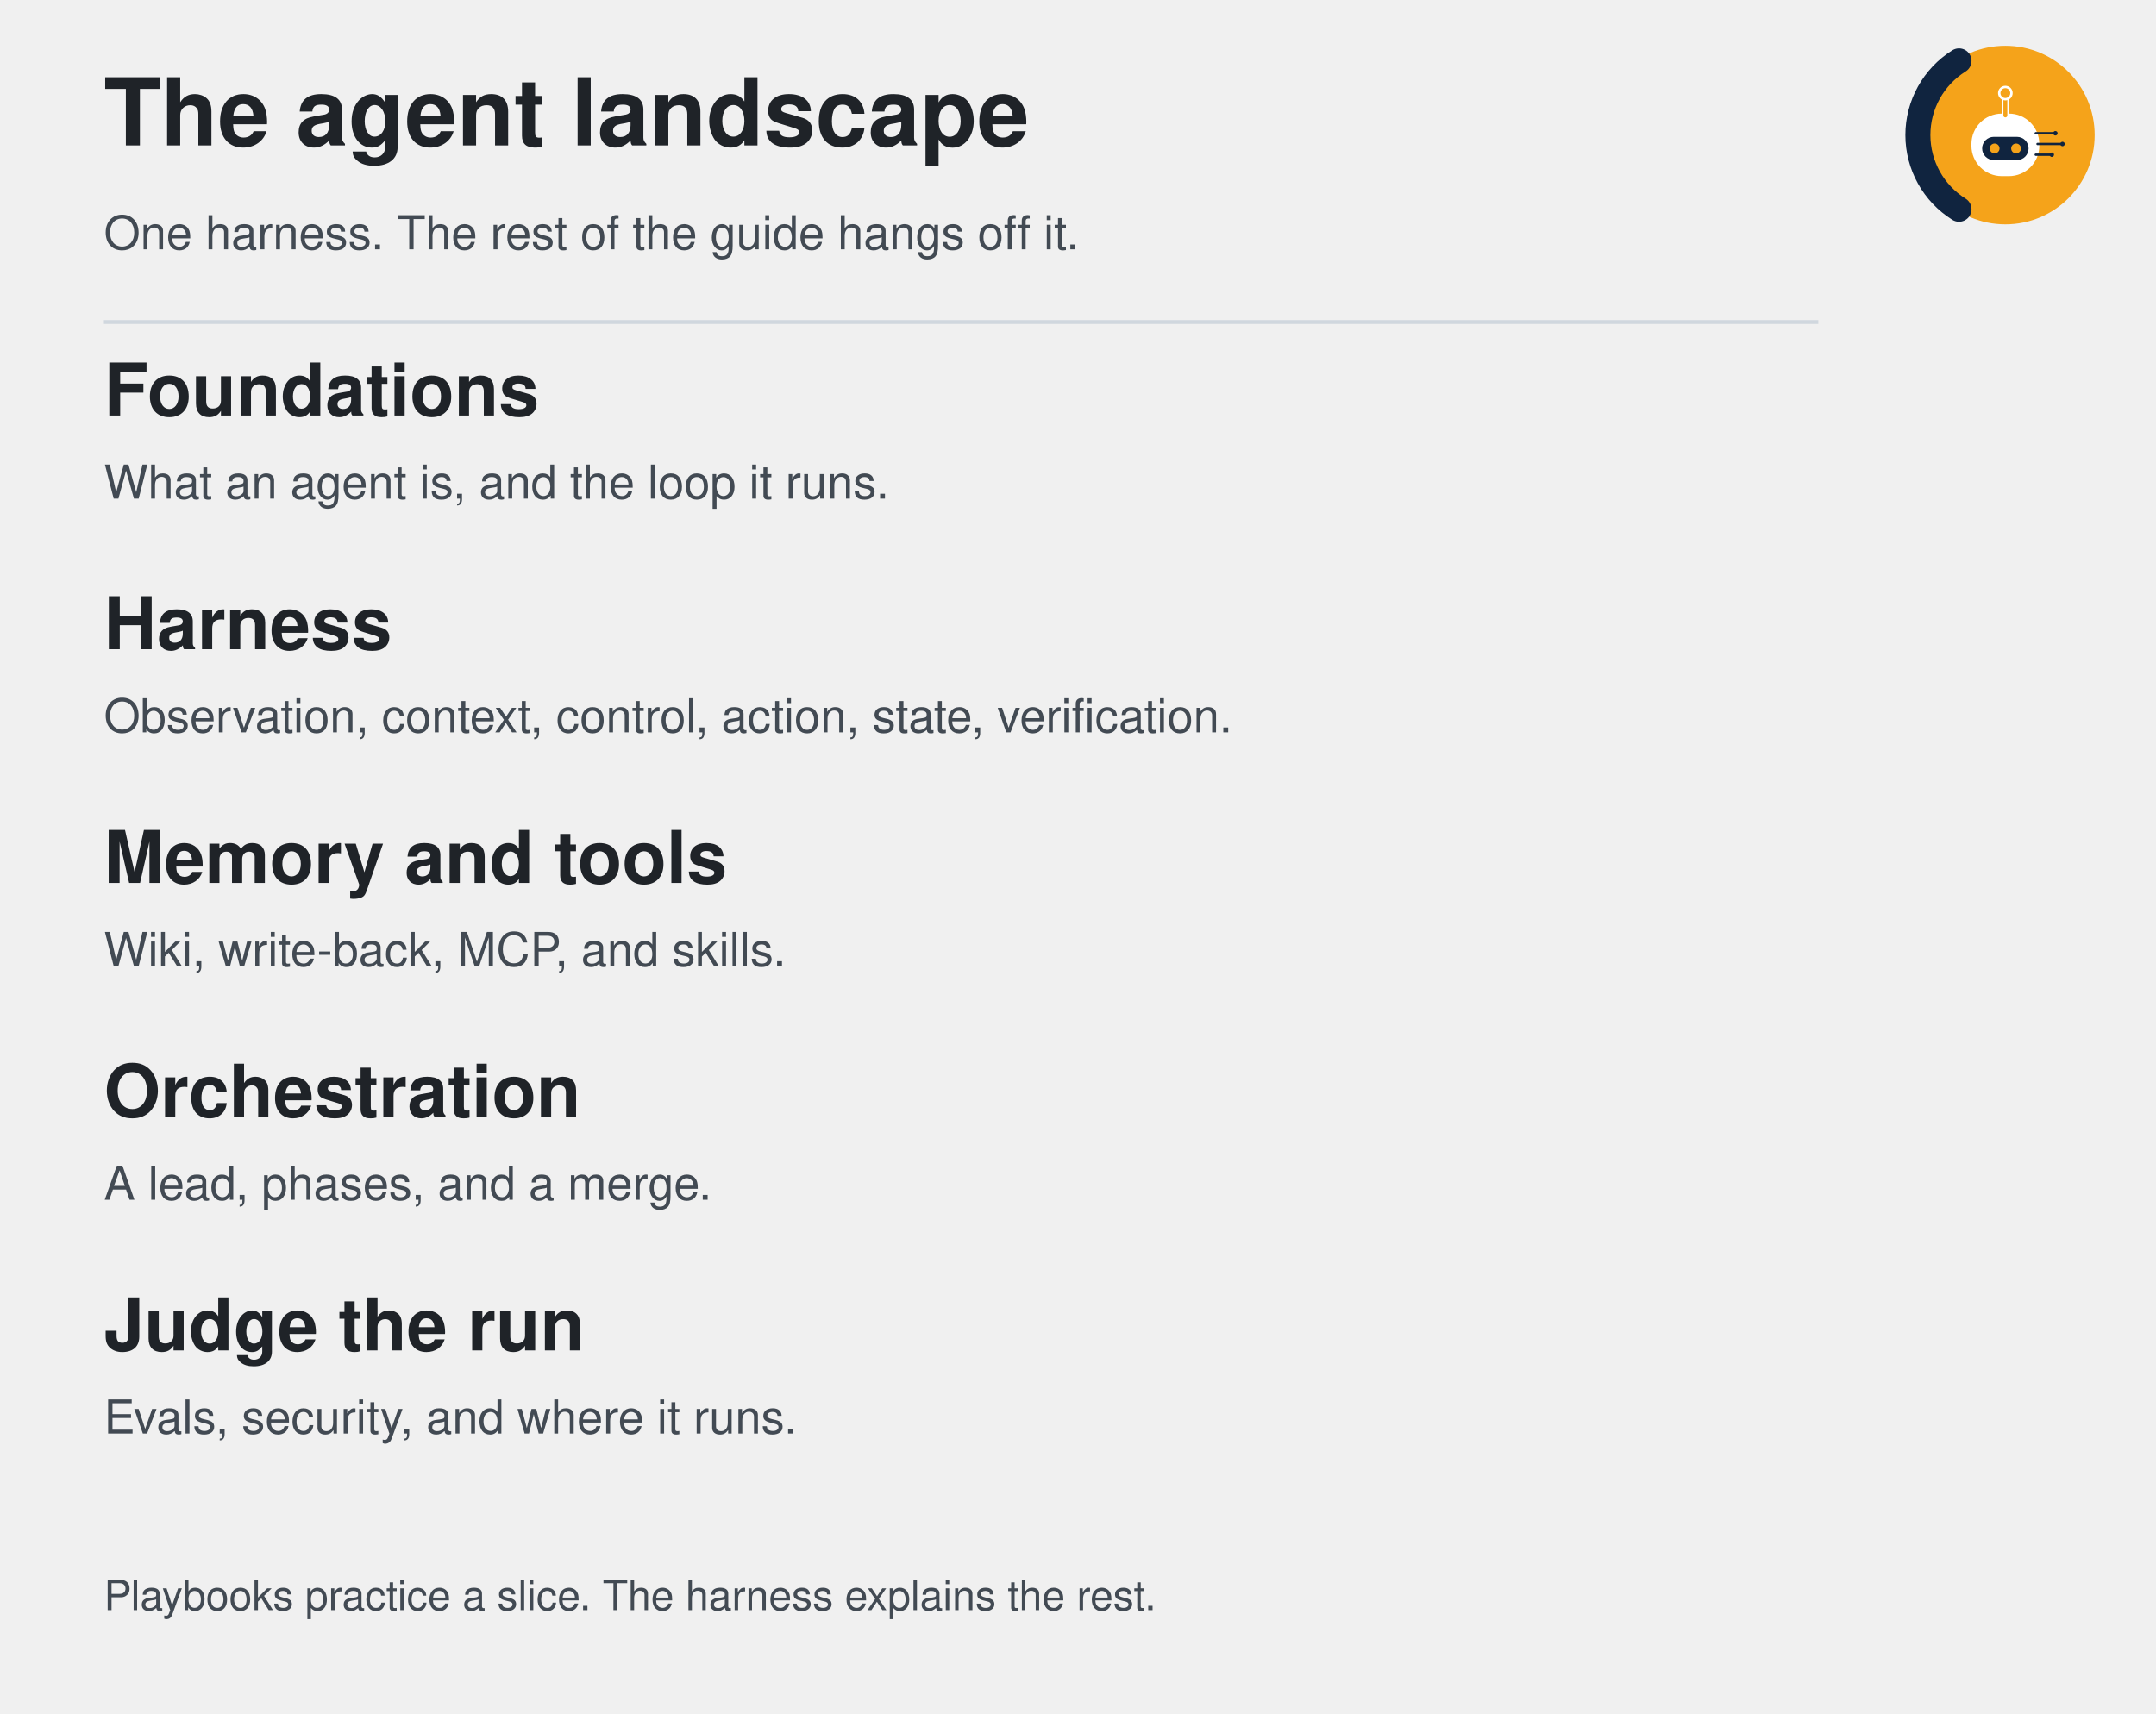
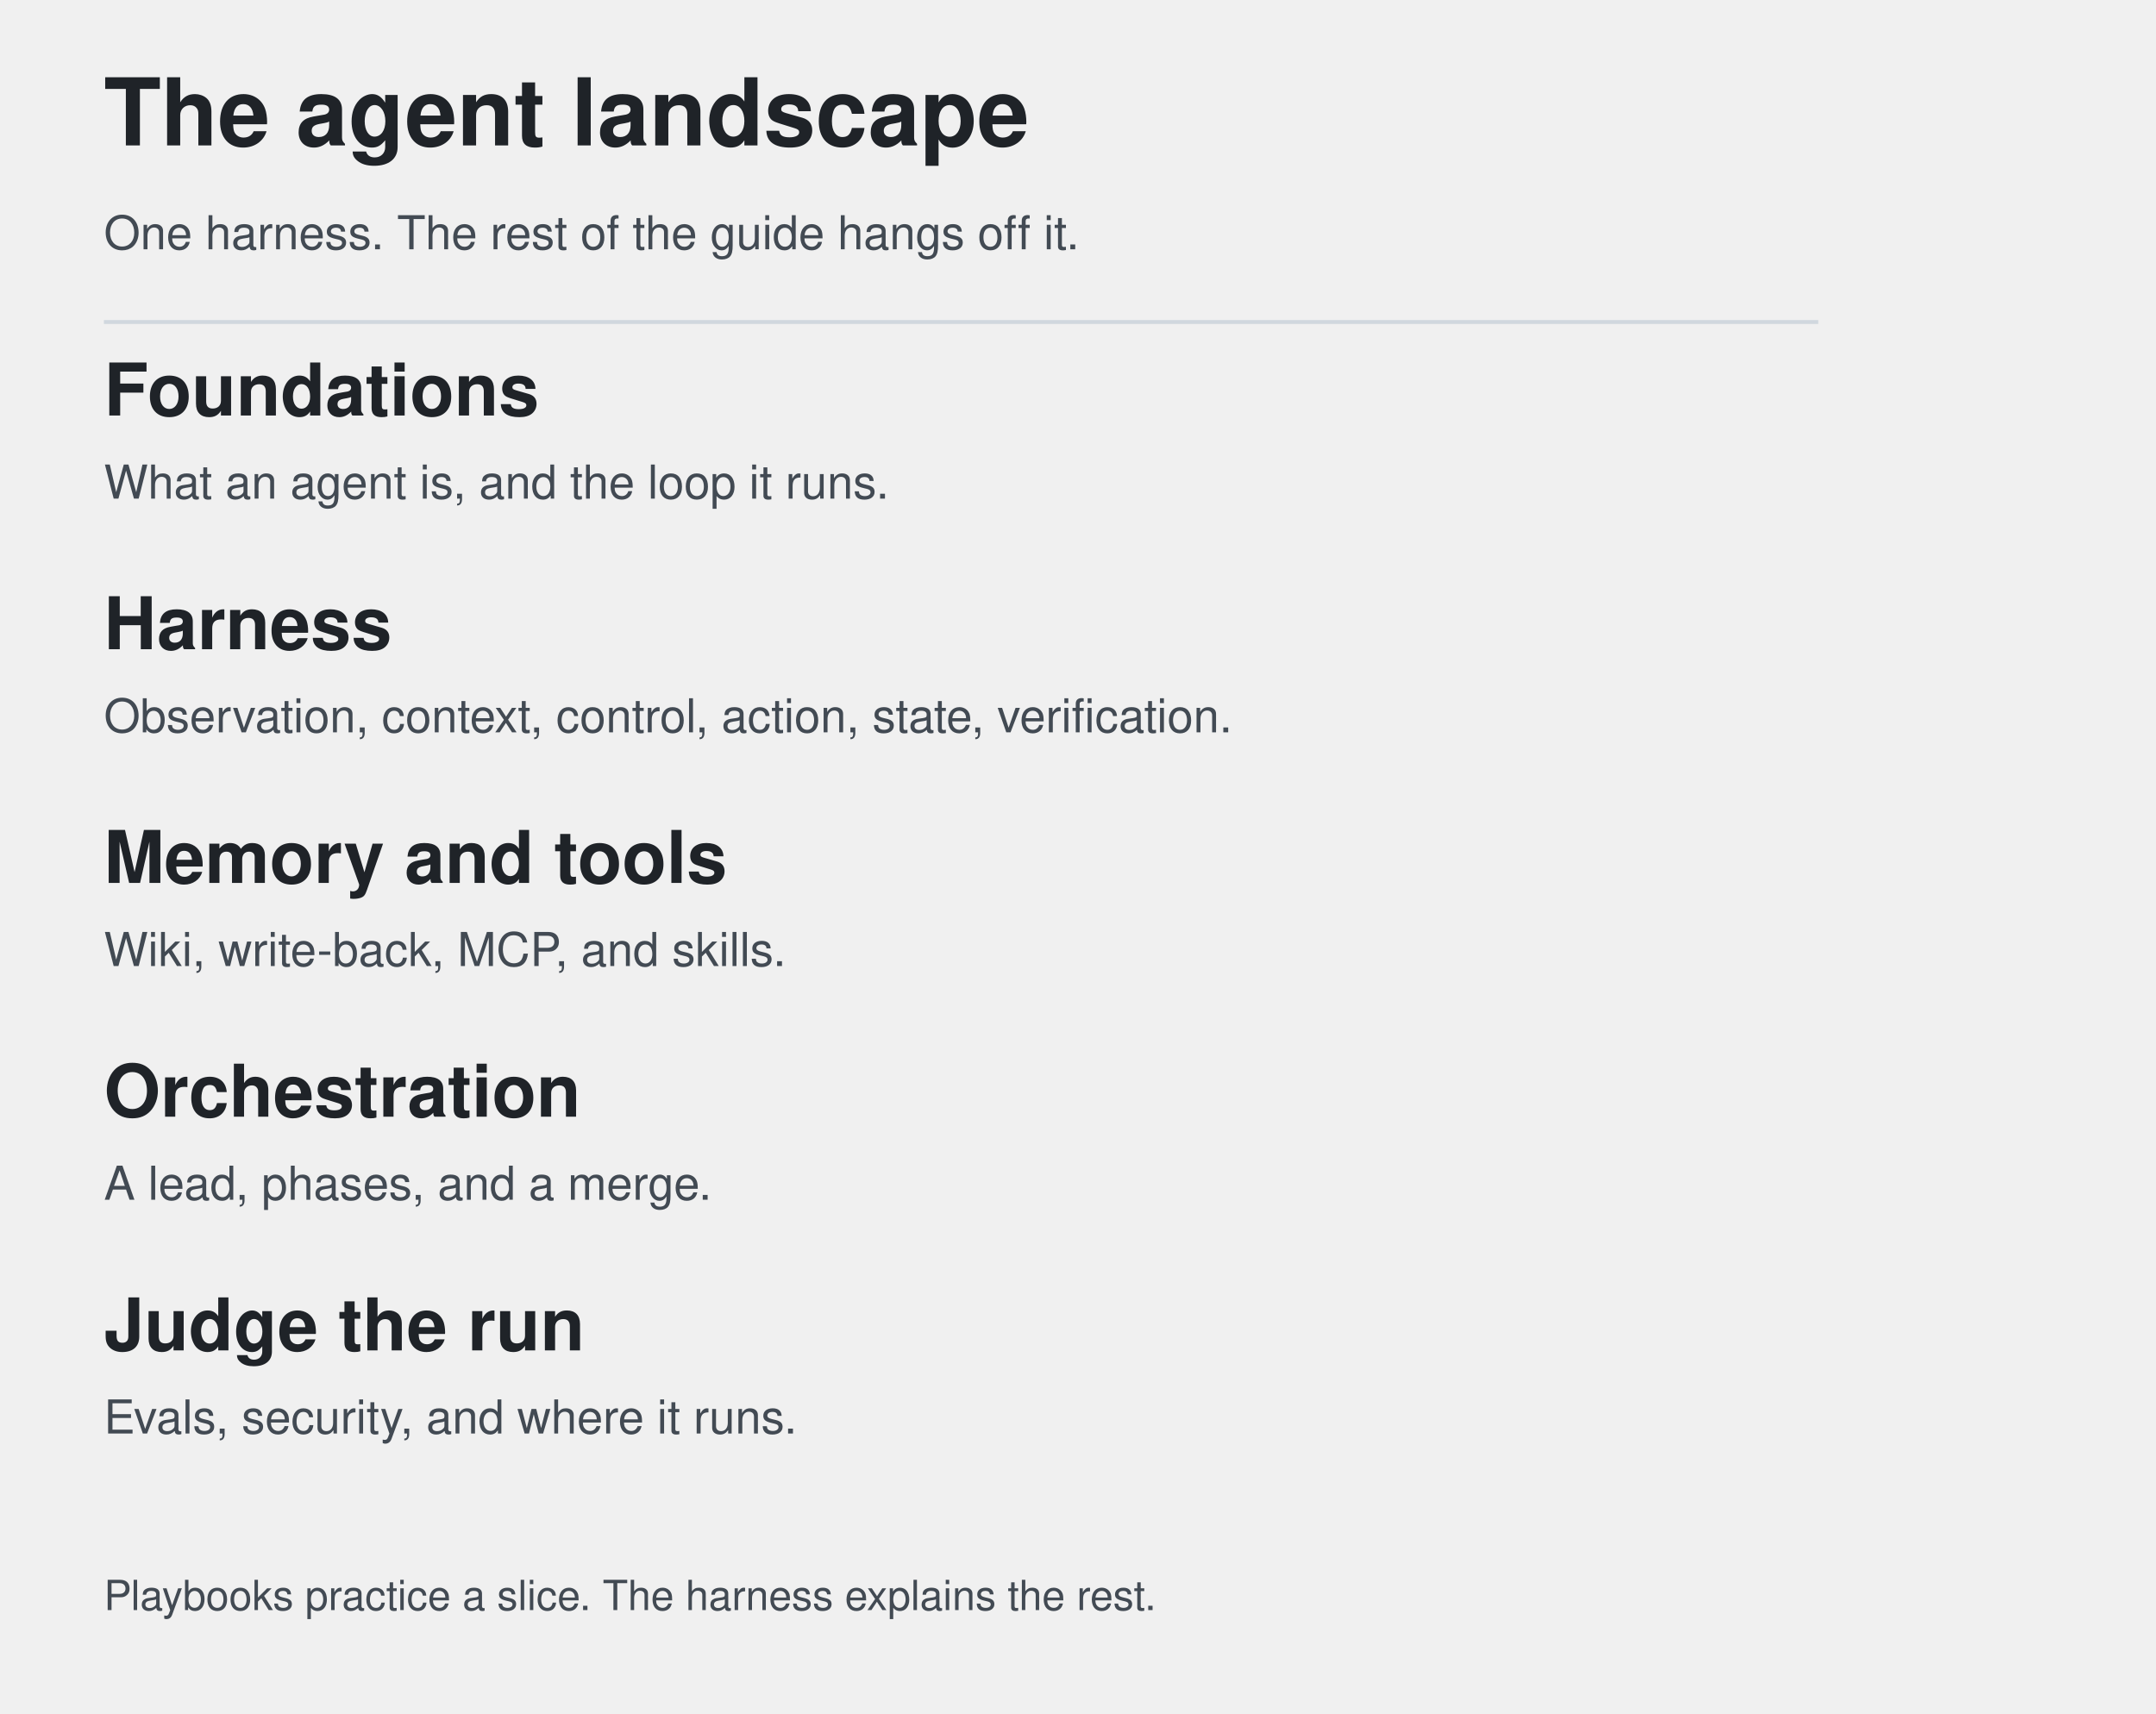
<svg xmlns="http://www.w3.org/2000/svg" width="830" height="660" viewBox="0 0 830 660" role="img" aria-labelledby="title desc">
  <defs>
    <linearGradient id="landscape-light-bar" x1="0" y1="0" x2="1" y2="0">
      <stop offset="0" stop-color="#10243F" />
      <stop offset="1" stop-color="#F5A31A" />
    </linearGradient>
  </defs>
  <text x="40" y="56" fill="#1F2328" font-family="Segoe UI, Helvetica, Arial, sans-serif" font-size="36" font-weight="600" text-anchor="start">The agent landscape</text>
  <text x="40" y="96" fill="#424A53" font-family="Segoe UI, Helvetica, Arial, sans-serif" font-size="18" font-weight="400" text-anchor="start">One harness. The rest of the guide hangs off it.</text>
-   <g transform="translate(728.00,8.00) scale(0.3438)">
-     <circle cx="128" cy="128" r="100" fill="#F5A31A" />
-     <path d="M 76.1,44.9 A 98,98 0 0 0 76.1,211.1" fill="none" stroke="#10243F" stroke-width="28" stroke-linecap="round" />
-     <g transform="translate(128,138)">
-       <rect x="-38" y="-34" width="76" height="70" rx="34" fill="#FFFFFF" />
-       <line x1="0" y1="-32" x2="0" y2="-50" stroke="#FFFFFF" stroke-width="8" stroke-linecap="round" />
-       <line x1="0" y1="-32" x2="0" y2="-50" stroke="#F5A31A" stroke-width="4.4" stroke-linecap="round" />
-       <circle cx="0" cy="-57" r="8.2" fill="#FFFFFF" />
-       <circle cx="0" cy="-57" r="5.5" fill="#F5A31A" />
-       <rect x="-26" y="-8" width="52" height="26" rx="13" fill="#10243F" />
-       <circle cx="-12" cy="5" r="5.5" fill="#F5A31A" />
-       <circle cx="12" cy="5" r="5.5" fill="#F5A31A" />
-       <g fill="none" stroke="#10243F" stroke-width="2.6" stroke-linecap="round">
-         <path d="M 34,-12 H 54" />
-         <path d="M 36,0 H 62" />
-         <path d="M 34,12 H 50" />
-       </g>
-       <g fill="#10243F">
-         <circle cx="56" cy="-12" r="2.5" />
-         <circle cx="64" cy="0" r="2.5" />
-         <circle cx="52" cy="12" r="2.5" />
-       </g>
-     </g>
-   </g>
  <line x1="40" y1="124" x2="700" y2="124" stroke="#D0D7DE" stroke-width="1.5" />
  <text x="40" y="160" fill="#1F2328" font-family="Segoe UI, Helvetica, Arial, sans-serif" font-size="28" font-weight="600" text-anchor="start">Foundations</text>
  <text x="40" y="192" fill="#424A53" font-family="Segoe UI, Helvetica, Arial, sans-serif" font-size="18" font-weight="400" text-anchor="start">What an agent is, and the loop it runs.</text>
  <text x="40" y="250" fill="#1F2328" font-family="Segoe UI, Helvetica, Arial, sans-serif" font-size="28" font-weight="600" text-anchor="start">Harness</text>
  <text x="40" y="282" fill="#424A53" font-family="Segoe UI, Helvetica, Arial, sans-serif" font-size="18" font-weight="400" text-anchor="start">Observation, context, control, action, state, verification.</text>
  <text x="40" y="340" fill="#1F2328" font-family="Segoe UI, Helvetica, Arial, sans-serif" font-size="28" font-weight="600" text-anchor="start">Memory and tools</text>
  <text x="40" y="372" fill="#424A53" font-family="Segoe UI, Helvetica, Arial, sans-serif" font-size="18" font-weight="400" text-anchor="start">Wiki, write-back, MCP, and skills.</text>
  <text x="40" y="430" fill="#1F2328" font-family="Segoe UI, Helvetica, Arial, sans-serif" font-size="28" font-weight="600" text-anchor="start">Orchestration</text>
  <text x="40" y="462" fill="#424A53" font-family="Segoe UI, Helvetica, Arial, sans-serif" font-size="18" font-weight="400" text-anchor="start">A lead, phases, and a merge.</text>
  <text x="40" y="520" fill="#1F2328" font-family="Segoe UI, Helvetica, Arial, sans-serif" font-size="28" font-weight="600" text-anchor="start">Judge the run</text>
  <text x="40" y="552" fill="#424A53" font-family="Segoe UI, Helvetica, Arial, sans-serif" font-size="18" font-weight="400" text-anchor="start">Evals, security, and where it runs.</text>
  <text x="40" y="620" fill="#424A53" font-family="Segoe UI, Helvetica, Arial, sans-serif" font-size="16" font-weight="400" text-anchor="start">Playbooks practice a slice. The harness explains the rest.</text>
</svg>
